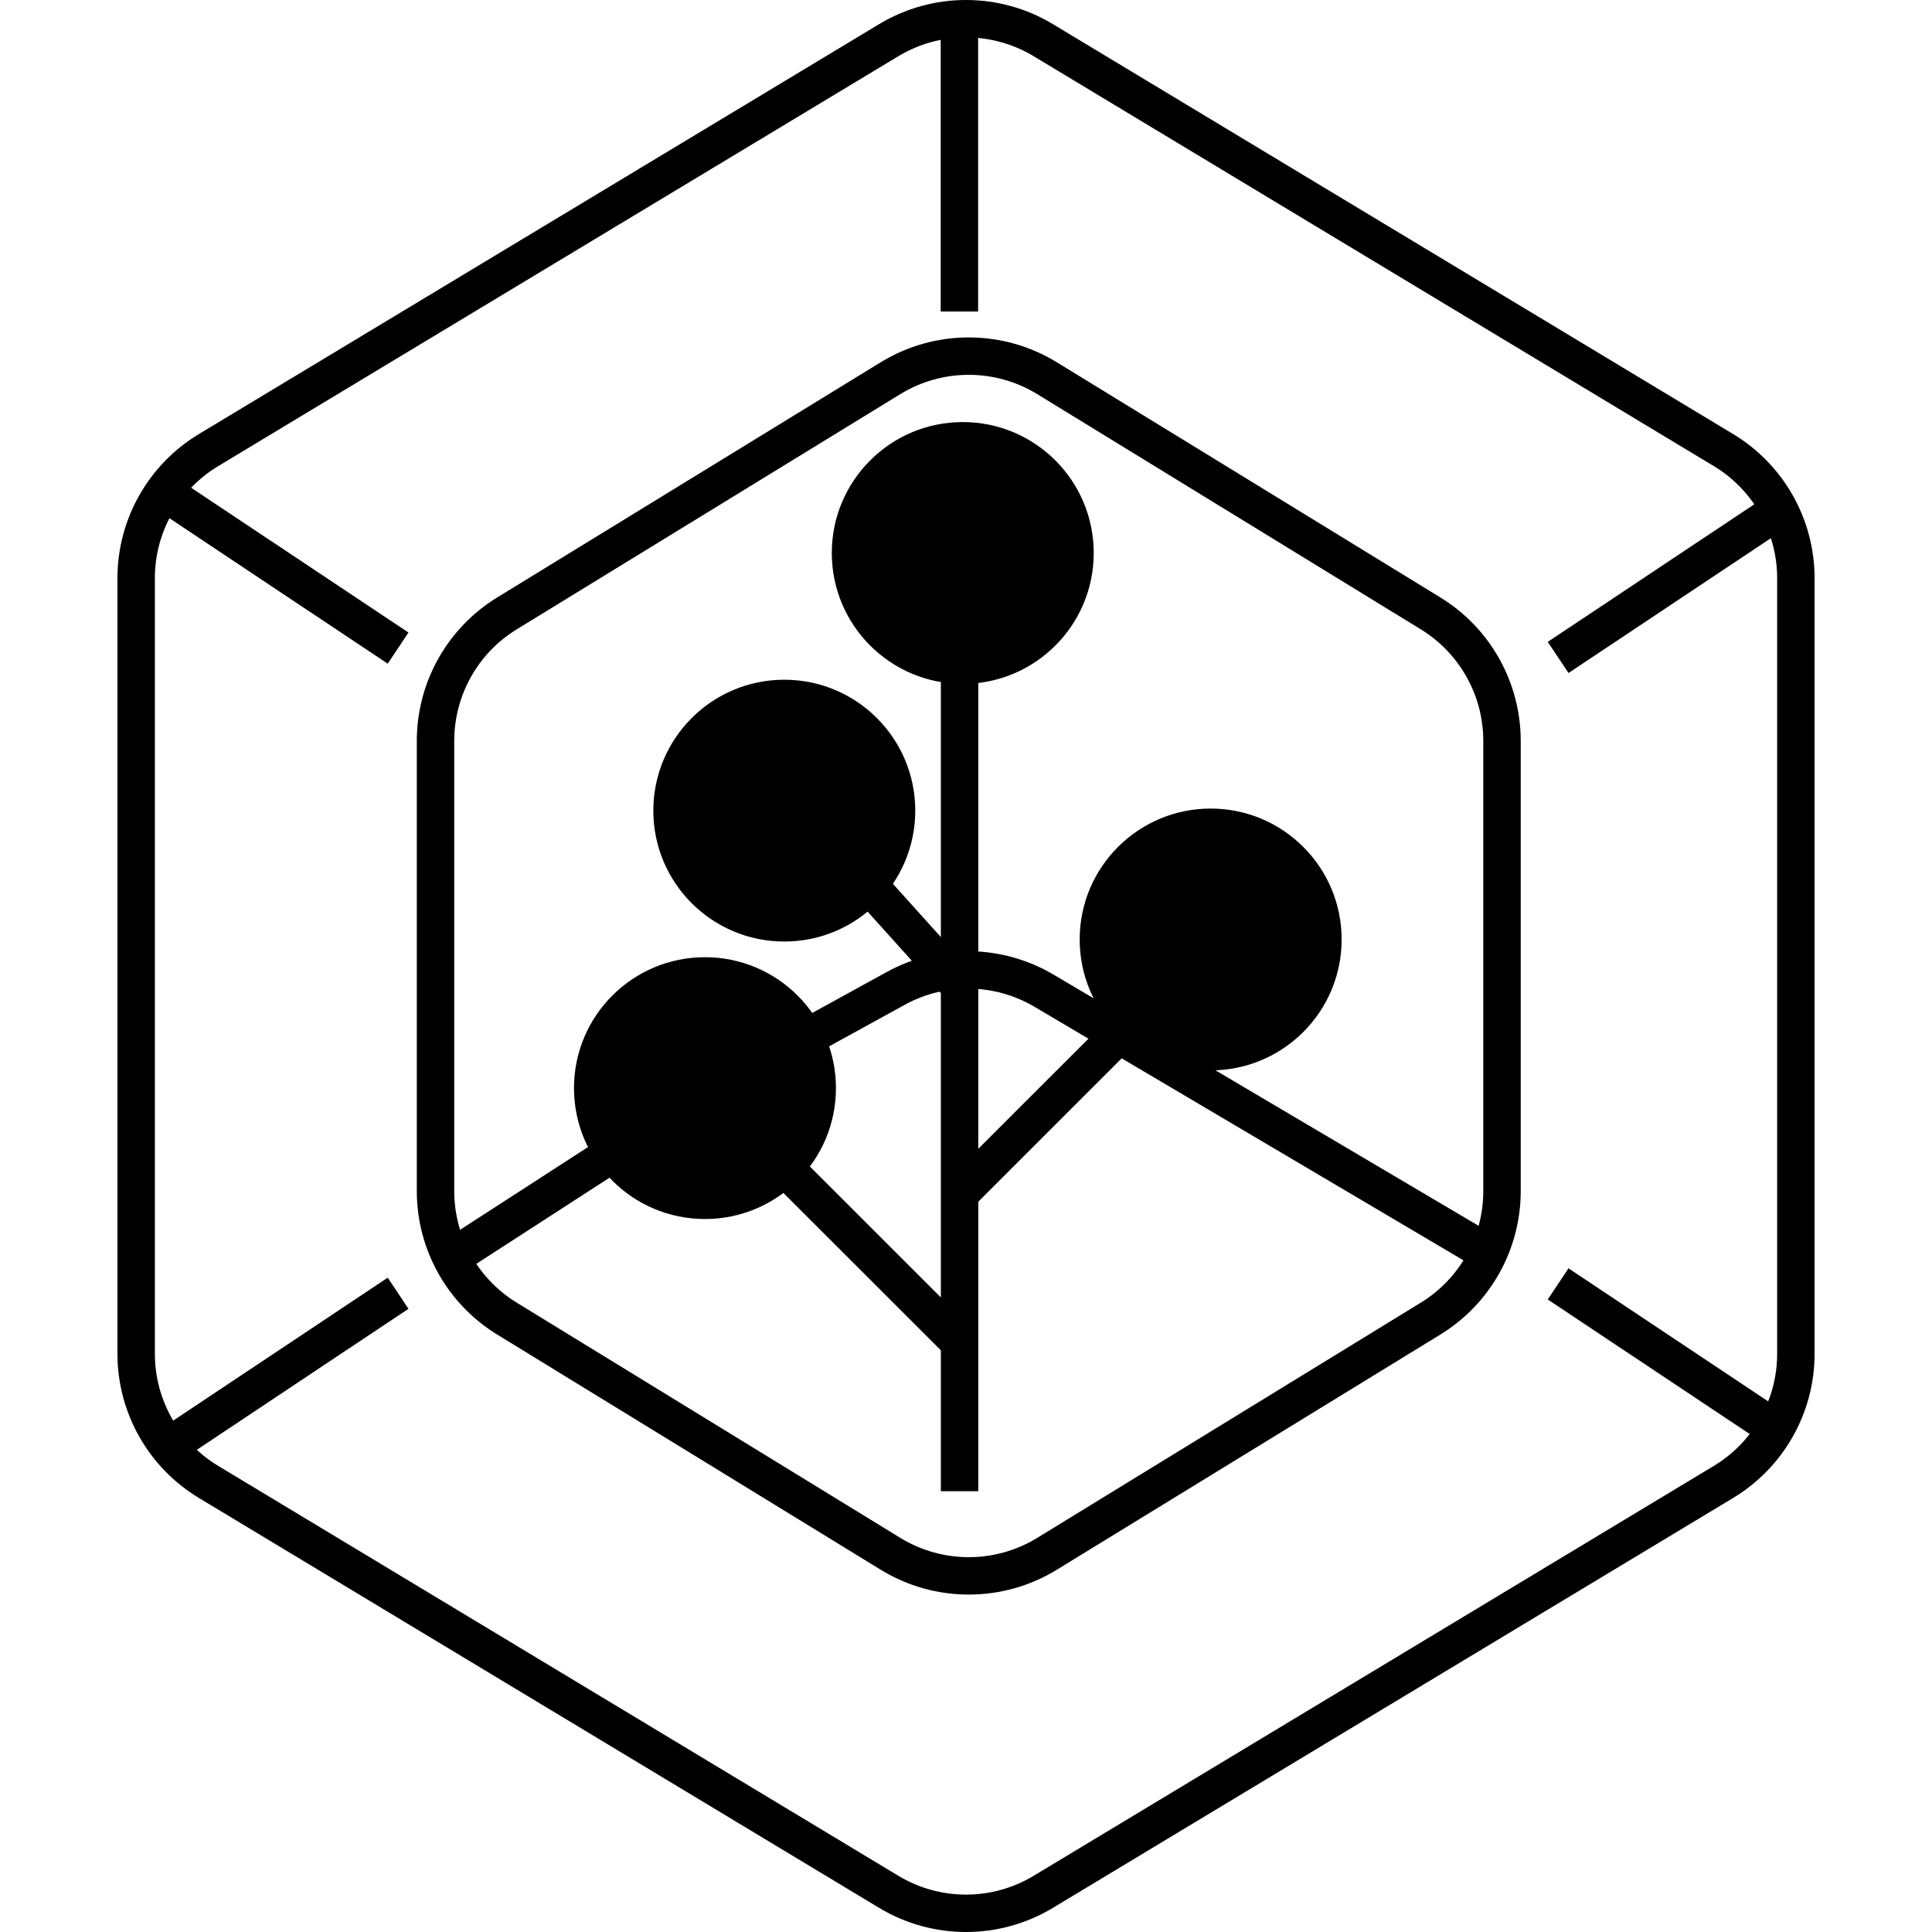
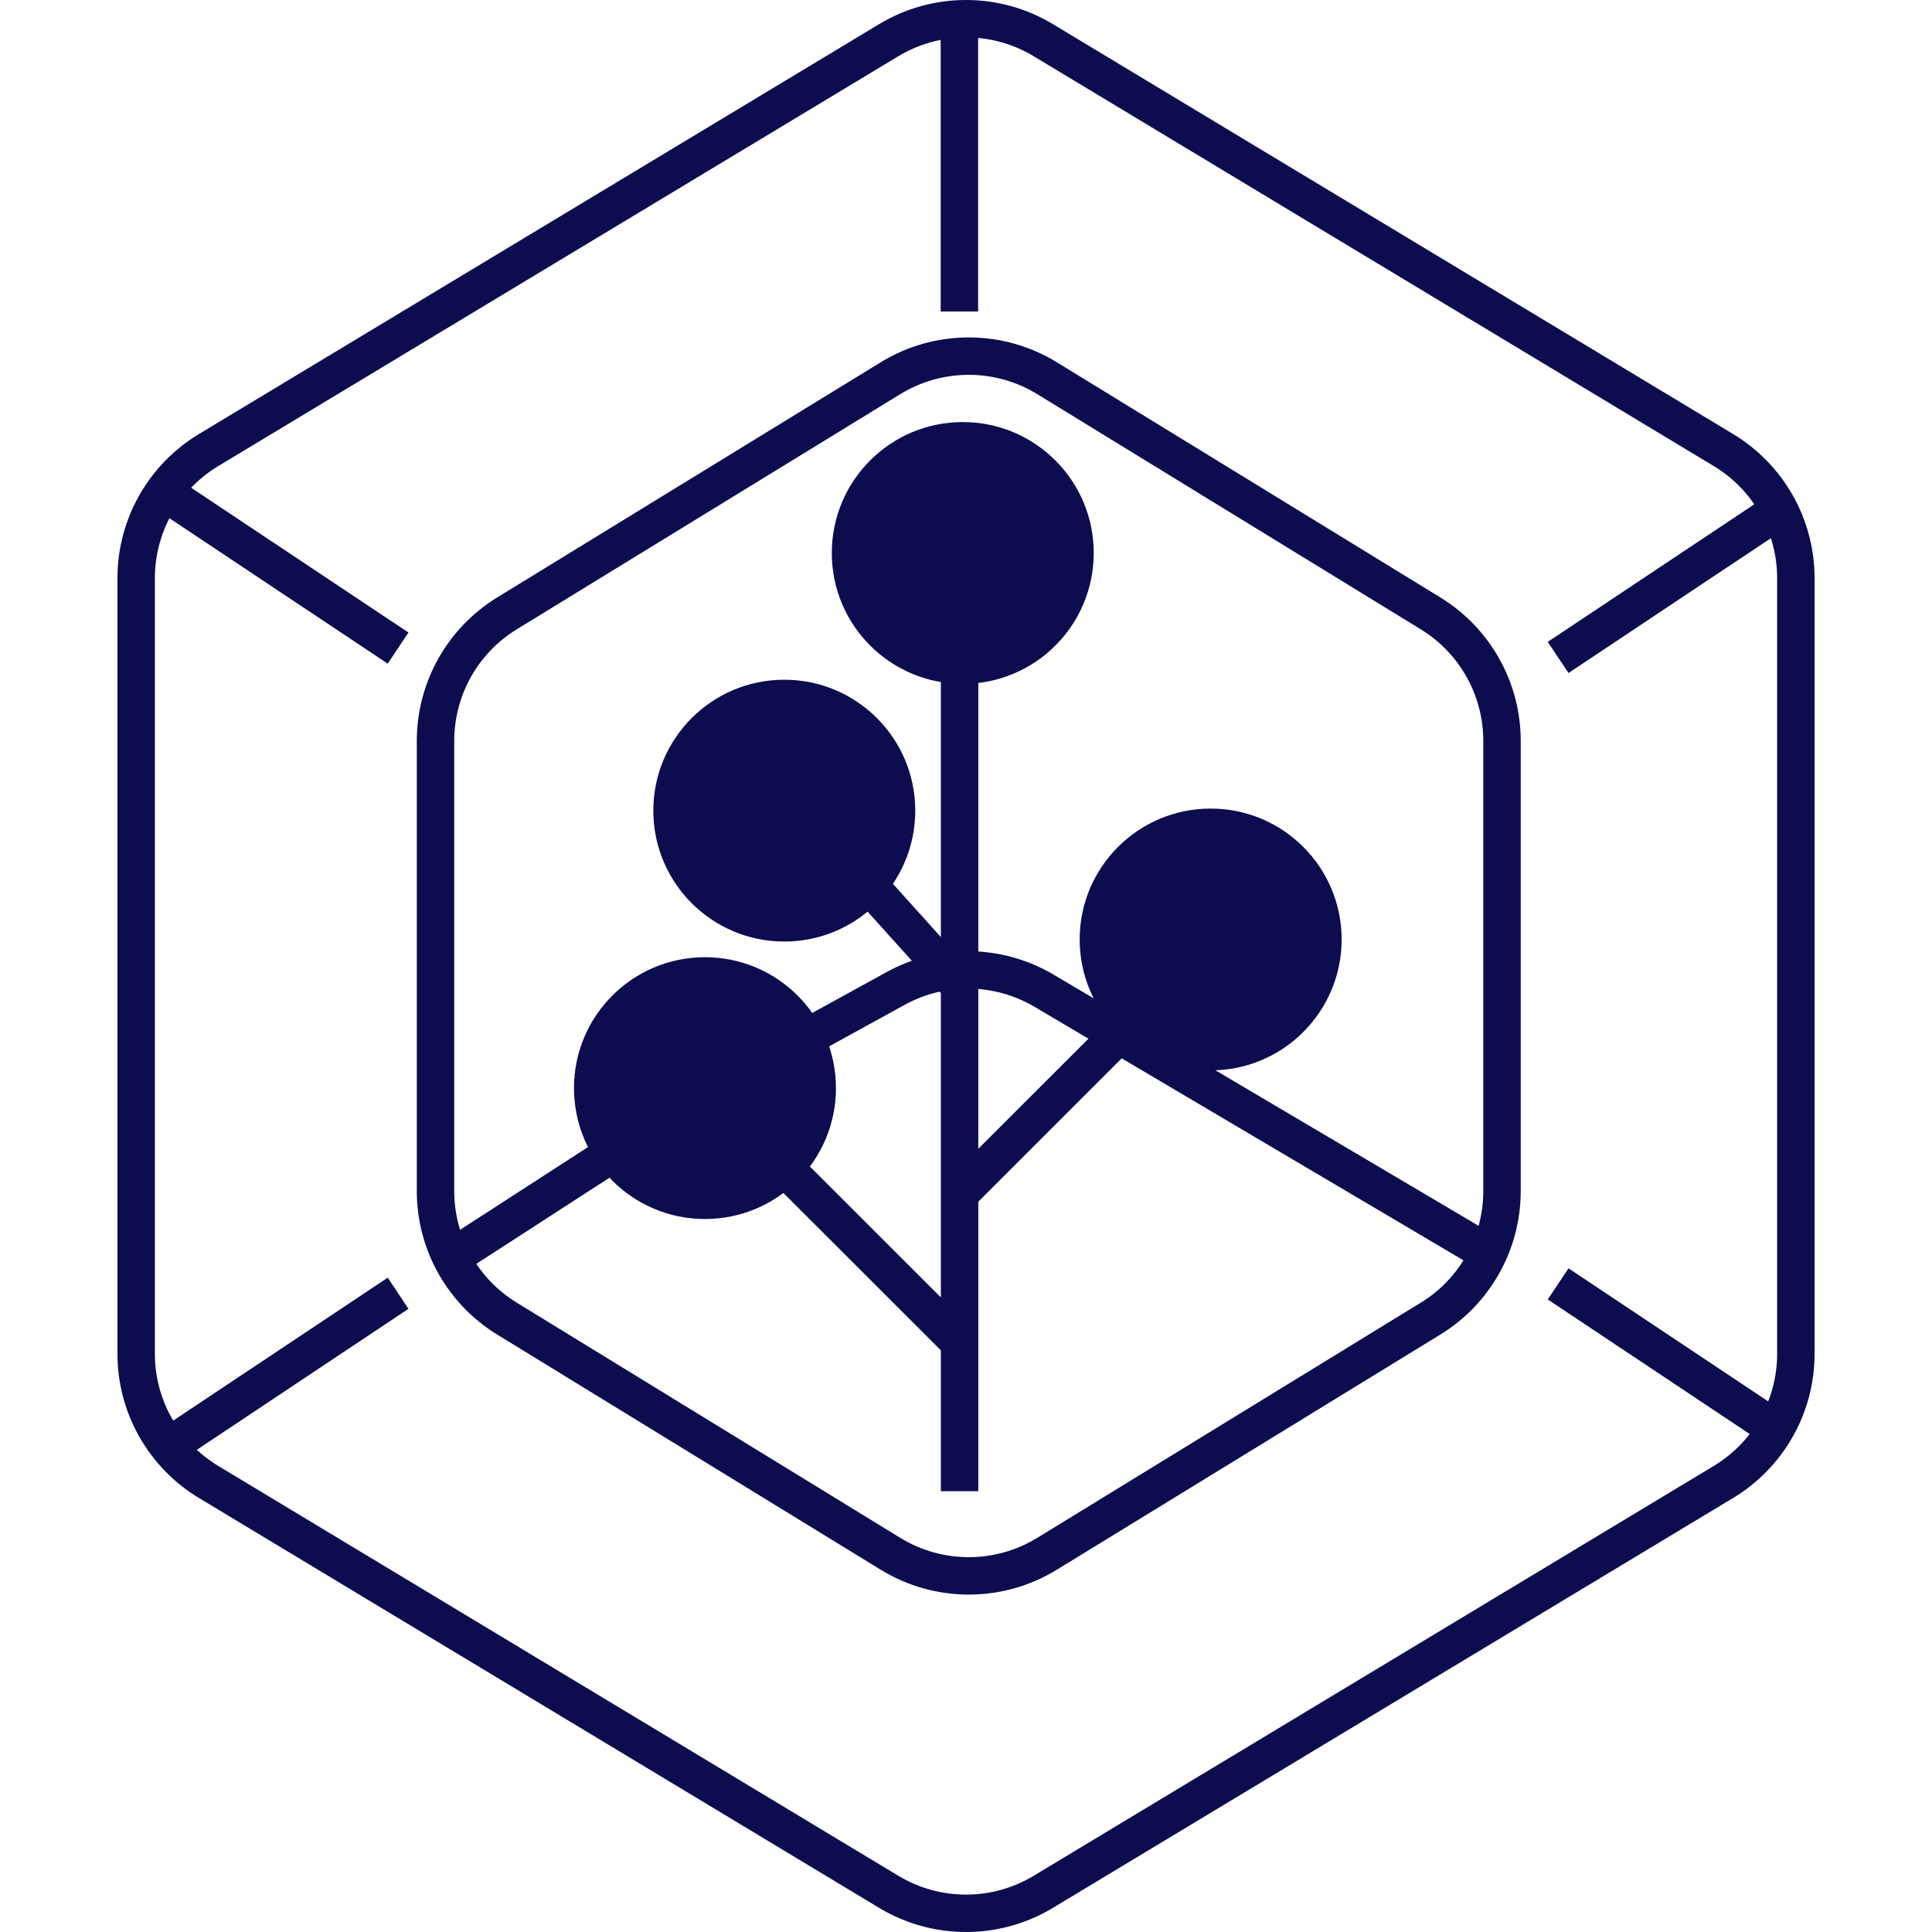
<svg xmlns="http://www.w3.org/2000/svg" width="80" height="80" viewBox="0 0 80 80" fill="none">
-   <path fill-rule="evenodd" clip-rule="evenodd" d="M38.959 61.748V27.69H40.509V61.748H38.959Z" fill="currentColor" />
-   <path fill-rule="evenodd" clip-rule="evenodd" d="M39.158 41.339L35.463 37.235L36.615 36.199L40.31 40.303L39.158 41.339Z" fill="currentColor" />
-   <path fill-rule="evenodd" clip-rule="evenodd" d="M39.186 56.141L31.796 48.755L32.892 47.66L40.282 55.046L39.186 56.141Z" fill="currentColor" />
-   <path d="M29.191 49.702C26.624 49.702 24.543 47.623 24.543 45.056C24.543 42.49 26.624 40.41 29.191 40.41C31.759 40.41 33.84 42.49 33.84 45.056C33.84 47.623 31.759 49.702 29.191 49.702Z" fill="currentColor" />
-   <path fill-rule="evenodd" clip-rule="evenodd" d="M29.191 41.185C27.052 41.185 25.318 42.918 25.318 45.056C25.318 47.195 27.052 48.928 29.191 48.928C31.331 48.928 33.065 47.195 33.065 45.056C33.065 42.918 31.331 41.185 29.191 41.185ZM23.768 45.056C23.768 42.062 26.196 39.636 29.191 39.636C32.187 39.636 34.615 42.062 34.615 45.056C34.615 48.05 32.187 50.477 29.191 50.477C26.196 50.477 23.768 48.05 23.768 45.056Z" fill="currentColor" />
-   <path fill-rule="evenodd" clip-rule="evenodd" d="M39.186 48.89L46.577 41.504L47.672 42.599L40.282 49.986L39.186 48.89Z" fill="currentColor" />
-   <path d="M50.131 43.547C52.698 43.547 54.779 41.467 54.779 38.901C54.779 36.335 52.698 34.255 50.131 34.255C47.563 34.255 45.482 36.335 45.482 38.901C45.482 41.467 47.563 43.547 50.131 43.547Z" fill="currentColor" />
-   <path fill-rule="evenodd" clip-rule="evenodd" d="M44.707 38.901C44.707 35.907 47.135 33.481 50.131 33.481C53.126 33.481 55.554 35.907 55.554 38.901C55.554 41.895 53.126 44.322 50.131 44.322C47.135 44.322 44.707 41.895 44.707 38.901ZM50.131 35.03C47.991 35.03 46.257 36.763 46.257 38.901C46.257 41.04 47.991 42.773 50.131 42.773C52.27 42.773 54.004 41.04 54.004 38.901C54.004 36.763 52.27 35.03 50.131 35.03Z" fill="currentColor" />
-   <path d="M39.866 27.544C42.434 27.544 44.515 25.464 44.515 22.898C44.515 20.331 42.434 18.252 39.866 18.252C37.299 18.252 35.218 20.331 35.218 22.898C35.218 25.464 37.299 27.544 39.866 27.544Z" fill="currentColor" />
-   <path fill-rule="evenodd" clip-rule="evenodd" d="M34.443 22.898C34.443 19.904 36.871 17.477 39.866 17.477C42.862 17.477 45.289 19.904 45.289 22.898C45.289 25.892 42.862 28.318 39.866 28.318C36.871 28.318 34.443 25.892 34.443 22.898ZM39.866 19.026C37.727 19.026 35.992 20.759 35.992 22.898C35.992 25.036 37.727 26.769 39.866 26.769C42.006 26.769 43.74 25.036 43.74 22.898C43.74 20.759 42.006 19.026 39.866 19.026Z" fill="currentColor" />
-   <path d="M32.476 38.212C35.044 38.212 37.124 36.133 37.124 33.567C37.124 31 35.044 28.921 32.476 28.921C29.908 28.921 27.828 31 27.828 33.567C27.828 36.133 29.908 38.212 32.476 38.212Z" fill="currentColor" />
-   <path fill-rule="evenodd" clip-rule="evenodd" d="M27.053 33.567C27.053 30.573 29.48 28.146 32.476 28.146C35.471 28.146 37.899 30.573 37.899 33.567C37.899 36.56 35.471 38.987 32.476 38.987C29.48 38.987 27.053 36.56 27.053 33.567ZM32.476 29.695C30.336 29.695 28.602 31.428 28.602 33.567C28.602 35.705 30.336 37.438 32.476 37.438C34.616 37.438 36.35 35.705 36.35 33.567C36.35 31.428 34.616 29.695 32.476 29.695Z" fill="currentColor" />
-   <path fill-rule="evenodd" clip-rule="evenodd" d="M38.952 12.899V1.284H40.502V12.899L38.952 12.899Z" fill="currentColor" />
-   <path fill-rule="evenodd" clip-rule="evenodd" d="M42.801 2.327C41.078 1.289 38.923 1.289 37.2 2.327L9.036 19.3C7.408 20.28 6.413 22.042 6.413 23.941V56.059C6.413 57.958 7.408 59.719 9.036 60.7L37.2 77.673C38.923 78.711 41.078 78.711 42.801 77.673L70.965 60.7C72.593 59.719 73.588 57.958 73.588 56.059V23.941C73.588 22.042 72.593 20.28 70.965 19.3L42.801 2.327ZM36.4 1.001C38.615 -0.334 41.386 -0.334 43.601 1.001L71.765 17.973C73.858 19.235 75.138 21.499 75.138 23.941V56.059C75.138 58.501 73.858 60.765 71.766 62.027L43.601 78.999C41.386 80.334 38.615 80.334 36.4 78.999L8.236 62.027C6.143 60.765 4.863 58.501 4.863 56.059V23.941C4.863 21.499 6.143 19.235 8.236 17.973L36.4 1.001Z" fill="currentColor" />
-   <path fill-rule="evenodd" clip-rule="evenodd" d="M42.951 16.321C41.211 15.254 39.018 15.254 37.278 16.321L21.396 26.06C19.788 27.045 18.809 28.795 18.809 30.68V49.32C18.809 51.205 19.788 52.955 21.396 53.94L37.278 63.679C39.018 64.746 41.211 64.746 42.951 63.679L58.833 53.94C60.44 52.955 61.42 51.205 61.42 49.32V30.68C61.42 28.795 60.44 27.045 58.833 26.06L42.951 16.321ZM36.468 15.001C38.705 13.629 41.524 13.629 43.761 15.001L59.643 24.74C61.71 26.007 62.97 28.256 62.97 30.68V49.32C62.97 51.744 61.71 53.993 59.643 55.26L43.761 64.999C41.524 66.371 38.705 66.371 36.468 64.999L20.586 55.26C18.519 53.993 17.259 51.744 17.259 49.32V30.68C17.259 28.256 18.519 26.007 20.586 24.74L36.468 15.001Z" fill="currentColor" />
-   <path fill-rule="evenodd" clip-rule="evenodd" d="M42.837 41.69C41.187 40.715 39.144 40.683 37.464 41.606L33.515 43.776L32.769 42.419L36.717 40.249C38.877 39.062 41.504 39.103 43.625 40.357L62.202 51.335L61.413 52.669L42.837 41.69Z" fill="currentColor" />
-   <path fill-rule="evenodd" clip-rule="evenodd" d="M25.815 48.393L19.23 52.652L18.388 51.352L24.973 47.093L25.815 48.393Z" fill="currentColor" />
-   <path fill-rule="evenodd" clip-rule="evenodd" d="M16.914 54.195L7.617 60.389L6.758 59.101L16.055 52.906L16.914 54.195Z" fill="currentColor" />
-   <path fill-rule="evenodd" clip-rule="evenodd" d="M16.914 26.192L7.617 19.998L6.758 21.286L16.055 27.481L16.914 26.192Z" fill="currentColor" />
-   <path fill-rule="evenodd" clip-rule="evenodd" d="M64.089 53.808L73.386 60.002L74.246 58.714L64.949 52.519L64.089 53.808Z" fill="currentColor" />
-   <path fill-rule="evenodd" clip-rule="evenodd" d="M64.089 26.579L73.386 20.385L74.246 21.674L64.949 27.868L64.089 26.579Z" fill="currentColor" />
+   <path fill-rule="evenodd" clip-rule="evenodd" d="M38.959 61.748V27.69H40.509V61.748H38.959Z" fill="#0C0C4F" />
+   <path fill-rule="evenodd" clip-rule="evenodd" d="M39.158 41.339L35.463 37.235L36.615 36.199L40.31 40.303L39.158 41.339Z" fill="#0C0C4F" />
+   <path fill-rule="evenodd" clip-rule="evenodd" d="M39.186 56.141L31.796 48.755L32.892 47.66L40.282 55.046L39.186 56.141Z" fill="#0C0C4F" />
+   <path d="M29.191 49.702C26.624 49.702 24.543 47.623 24.543 45.056C24.543 42.49 26.624 40.41 29.191 40.41C31.759 40.41 33.84 42.49 33.84 45.056C33.84 47.623 31.759 49.702 29.191 49.702Z" fill="#0C0C4F" />
+   <path fill-rule="evenodd" clip-rule="evenodd" d="M29.191 41.185C27.052 41.185 25.318 42.918 25.318 45.056C25.318 47.195 27.052 48.928 29.191 48.928C31.331 48.928 33.065 47.195 33.065 45.056C33.065 42.918 31.331 41.185 29.191 41.185ZM23.768 45.056C23.768 42.062 26.196 39.636 29.191 39.636C32.187 39.636 34.615 42.062 34.615 45.056C34.615 48.05 32.187 50.477 29.191 50.477C26.196 50.477 23.768 48.05 23.768 45.056Z" fill="#0C0C4F" />
+   <path fill-rule="evenodd" clip-rule="evenodd" d="M39.186 48.89L46.577 41.504L47.672 42.599L40.282 49.986L39.186 48.89Z" fill="#0C0C4F" />
+   <path d="M50.131 43.547C52.698 43.547 54.779 41.467 54.779 38.901C54.779 36.335 52.698 34.255 50.131 34.255C47.563 34.255 45.482 36.335 45.482 38.901C45.482 41.467 47.563 43.547 50.131 43.547Z" fill="#0C0C4F" />
+   <path fill-rule="evenodd" clip-rule="evenodd" d="M44.707 38.901C44.707 35.907 47.135 33.481 50.131 33.481C53.126 33.481 55.554 35.907 55.554 38.901C55.554 41.895 53.126 44.322 50.131 44.322C47.135 44.322 44.707 41.895 44.707 38.901ZM50.131 35.03C47.991 35.03 46.257 36.763 46.257 38.901C46.257 41.04 47.991 42.773 50.131 42.773C52.27 42.773 54.004 41.04 54.004 38.901C54.004 36.763 52.27 35.03 50.131 35.03Z" fill="#0C0C4F" />
+   <path d="M39.866 27.544C42.434 27.544 44.515 25.464 44.515 22.898C44.515 20.331 42.434 18.252 39.866 18.252C37.299 18.252 35.218 20.331 35.218 22.898C35.218 25.464 37.299 27.544 39.866 27.544Z" fill="#0C0C4F" />
+   <path fill-rule="evenodd" clip-rule="evenodd" d="M34.443 22.898C34.443 19.904 36.871 17.477 39.866 17.477C42.862 17.477 45.289 19.904 45.289 22.898C45.289 25.892 42.862 28.318 39.866 28.318C36.871 28.318 34.443 25.892 34.443 22.898ZM39.866 19.026C37.727 19.026 35.992 20.759 35.992 22.898C35.992 25.036 37.727 26.769 39.866 26.769C42.006 26.769 43.74 25.036 43.74 22.898C43.74 20.759 42.006 19.026 39.866 19.026Z" fill="#0C0C4F" />
+   <path d="M32.476 38.212C35.044 38.212 37.124 36.133 37.124 33.567C37.124 31 35.044 28.921 32.476 28.921C29.908 28.921 27.828 31 27.828 33.567C27.828 36.133 29.908 38.212 32.476 38.212Z" fill="#0C0C4F" />
+   <path fill-rule="evenodd" clip-rule="evenodd" d="M27.053 33.567C27.053 30.573 29.48 28.146 32.476 28.146C35.471 28.146 37.899 30.573 37.899 33.567C37.899 36.56 35.471 38.987 32.476 38.987C29.48 38.987 27.053 36.56 27.053 33.567ZM32.476 29.695C30.336 29.695 28.602 31.428 28.602 33.567C28.602 35.705 30.336 37.438 32.476 37.438C34.616 37.438 36.35 35.705 36.35 33.567C36.35 31.428 34.616 29.695 32.476 29.695Z" fill="#0C0C4F" />
+   <path fill-rule="evenodd" clip-rule="evenodd" d="M38.952 12.899V1.284H40.502V12.899L38.952 12.899Z" fill="#0C0C4F" />
+   <path fill-rule="evenodd" clip-rule="evenodd" d="M42.801 2.327C41.078 1.289 38.923 1.289 37.2 2.327L9.036 19.3C7.408 20.28 6.413 22.042 6.413 23.941V56.059C6.413 57.958 7.408 59.719 9.036 60.7L37.2 77.673C38.923 78.711 41.078 78.711 42.801 77.673L70.965 60.7C72.593 59.719 73.588 57.958 73.588 56.059V23.941C73.588 22.042 72.593 20.28 70.965 19.3L42.801 2.327ZM36.4 1.001C38.615 -0.334 41.386 -0.334 43.601 1.001L71.765 17.973C73.858 19.235 75.138 21.499 75.138 23.941V56.059C75.138 58.501 73.858 60.765 71.766 62.027L43.601 78.999C41.386 80.334 38.615 80.334 36.4 78.999L8.236 62.027C6.143 60.765 4.863 58.501 4.863 56.059V23.941C4.863 21.499 6.143 19.235 8.236 17.973L36.4 1.001Z" fill="#0C0C4F" />
+   <path fill-rule="evenodd" clip-rule="evenodd" d="M42.951 16.321C41.211 15.254 39.018 15.254 37.278 16.321L21.396 26.06C19.788 27.045 18.809 28.795 18.809 30.68V49.32C18.809 51.205 19.788 52.955 21.396 53.94L37.278 63.679C39.018 64.746 41.211 64.746 42.951 63.679L58.833 53.94C60.44 52.955 61.42 51.205 61.42 49.32V30.68C61.42 28.795 60.44 27.045 58.833 26.06L42.951 16.321ZM36.468 15.001C38.705 13.629 41.524 13.629 43.761 15.001L59.643 24.74C61.71 26.007 62.97 28.256 62.97 30.68V49.32C62.97 51.744 61.71 53.993 59.643 55.26L43.761 64.999C41.524 66.371 38.705 66.371 36.468 64.999L20.586 55.26C18.519 53.993 17.259 51.744 17.259 49.32V30.68C17.259 28.256 18.519 26.007 20.586 24.74L36.468 15.001Z" fill="#0C0C4F" />
+   <path fill-rule="evenodd" clip-rule="evenodd" d="M42.837 41.69C41.187 40.715 39.144 40.683 37.464 41.606L33.515 43.776L32.769 42.419L36.717 40.249C38.877 39.062 41.504 39.103 43.625 40.357L62.202 51.335L61.413 52.669L42.837 41.69Z" fill="#0C0C4F" />
+   <path fill-rule="evenodd" clip-rule="evenodd" d="M25.815 48.393L19.23 52.652L18.388 51.352L24.973 47.093L25.815 48.393Z" fill="#0C0C4F" />
+   <path fill-rule="evenodd" clip-rule="evenodd" d="M16.914 54.195L7.617 60.389L6.758 59.101L16.055 52.906L16.914 54.195Z" fill="#0C0C4F" />
+   <path fill-rule="evenodd" clip-rule="evenodd" d="M16.914 26.192L7.617 19.998L6.758 21.286L16.055 27.481L16.914 26.192Z" fill="#0C0C4F" />
+   <path fill-rule="evenodd" clip-rule="evenodd" d="M64.089 53.808L73.386 60.002L74.246 58.714L64.949 52.519L64.089 53.808Z" fill="#0C0C4F" />
+   <path fill-rule="evenodd" clip-rule="evenodd" d="M64.089 26.579L73.386 20.385L74.246 21.674L64.949 27.868L64.089 26.579Z" fill="#0C0C4F" />
</svg>
